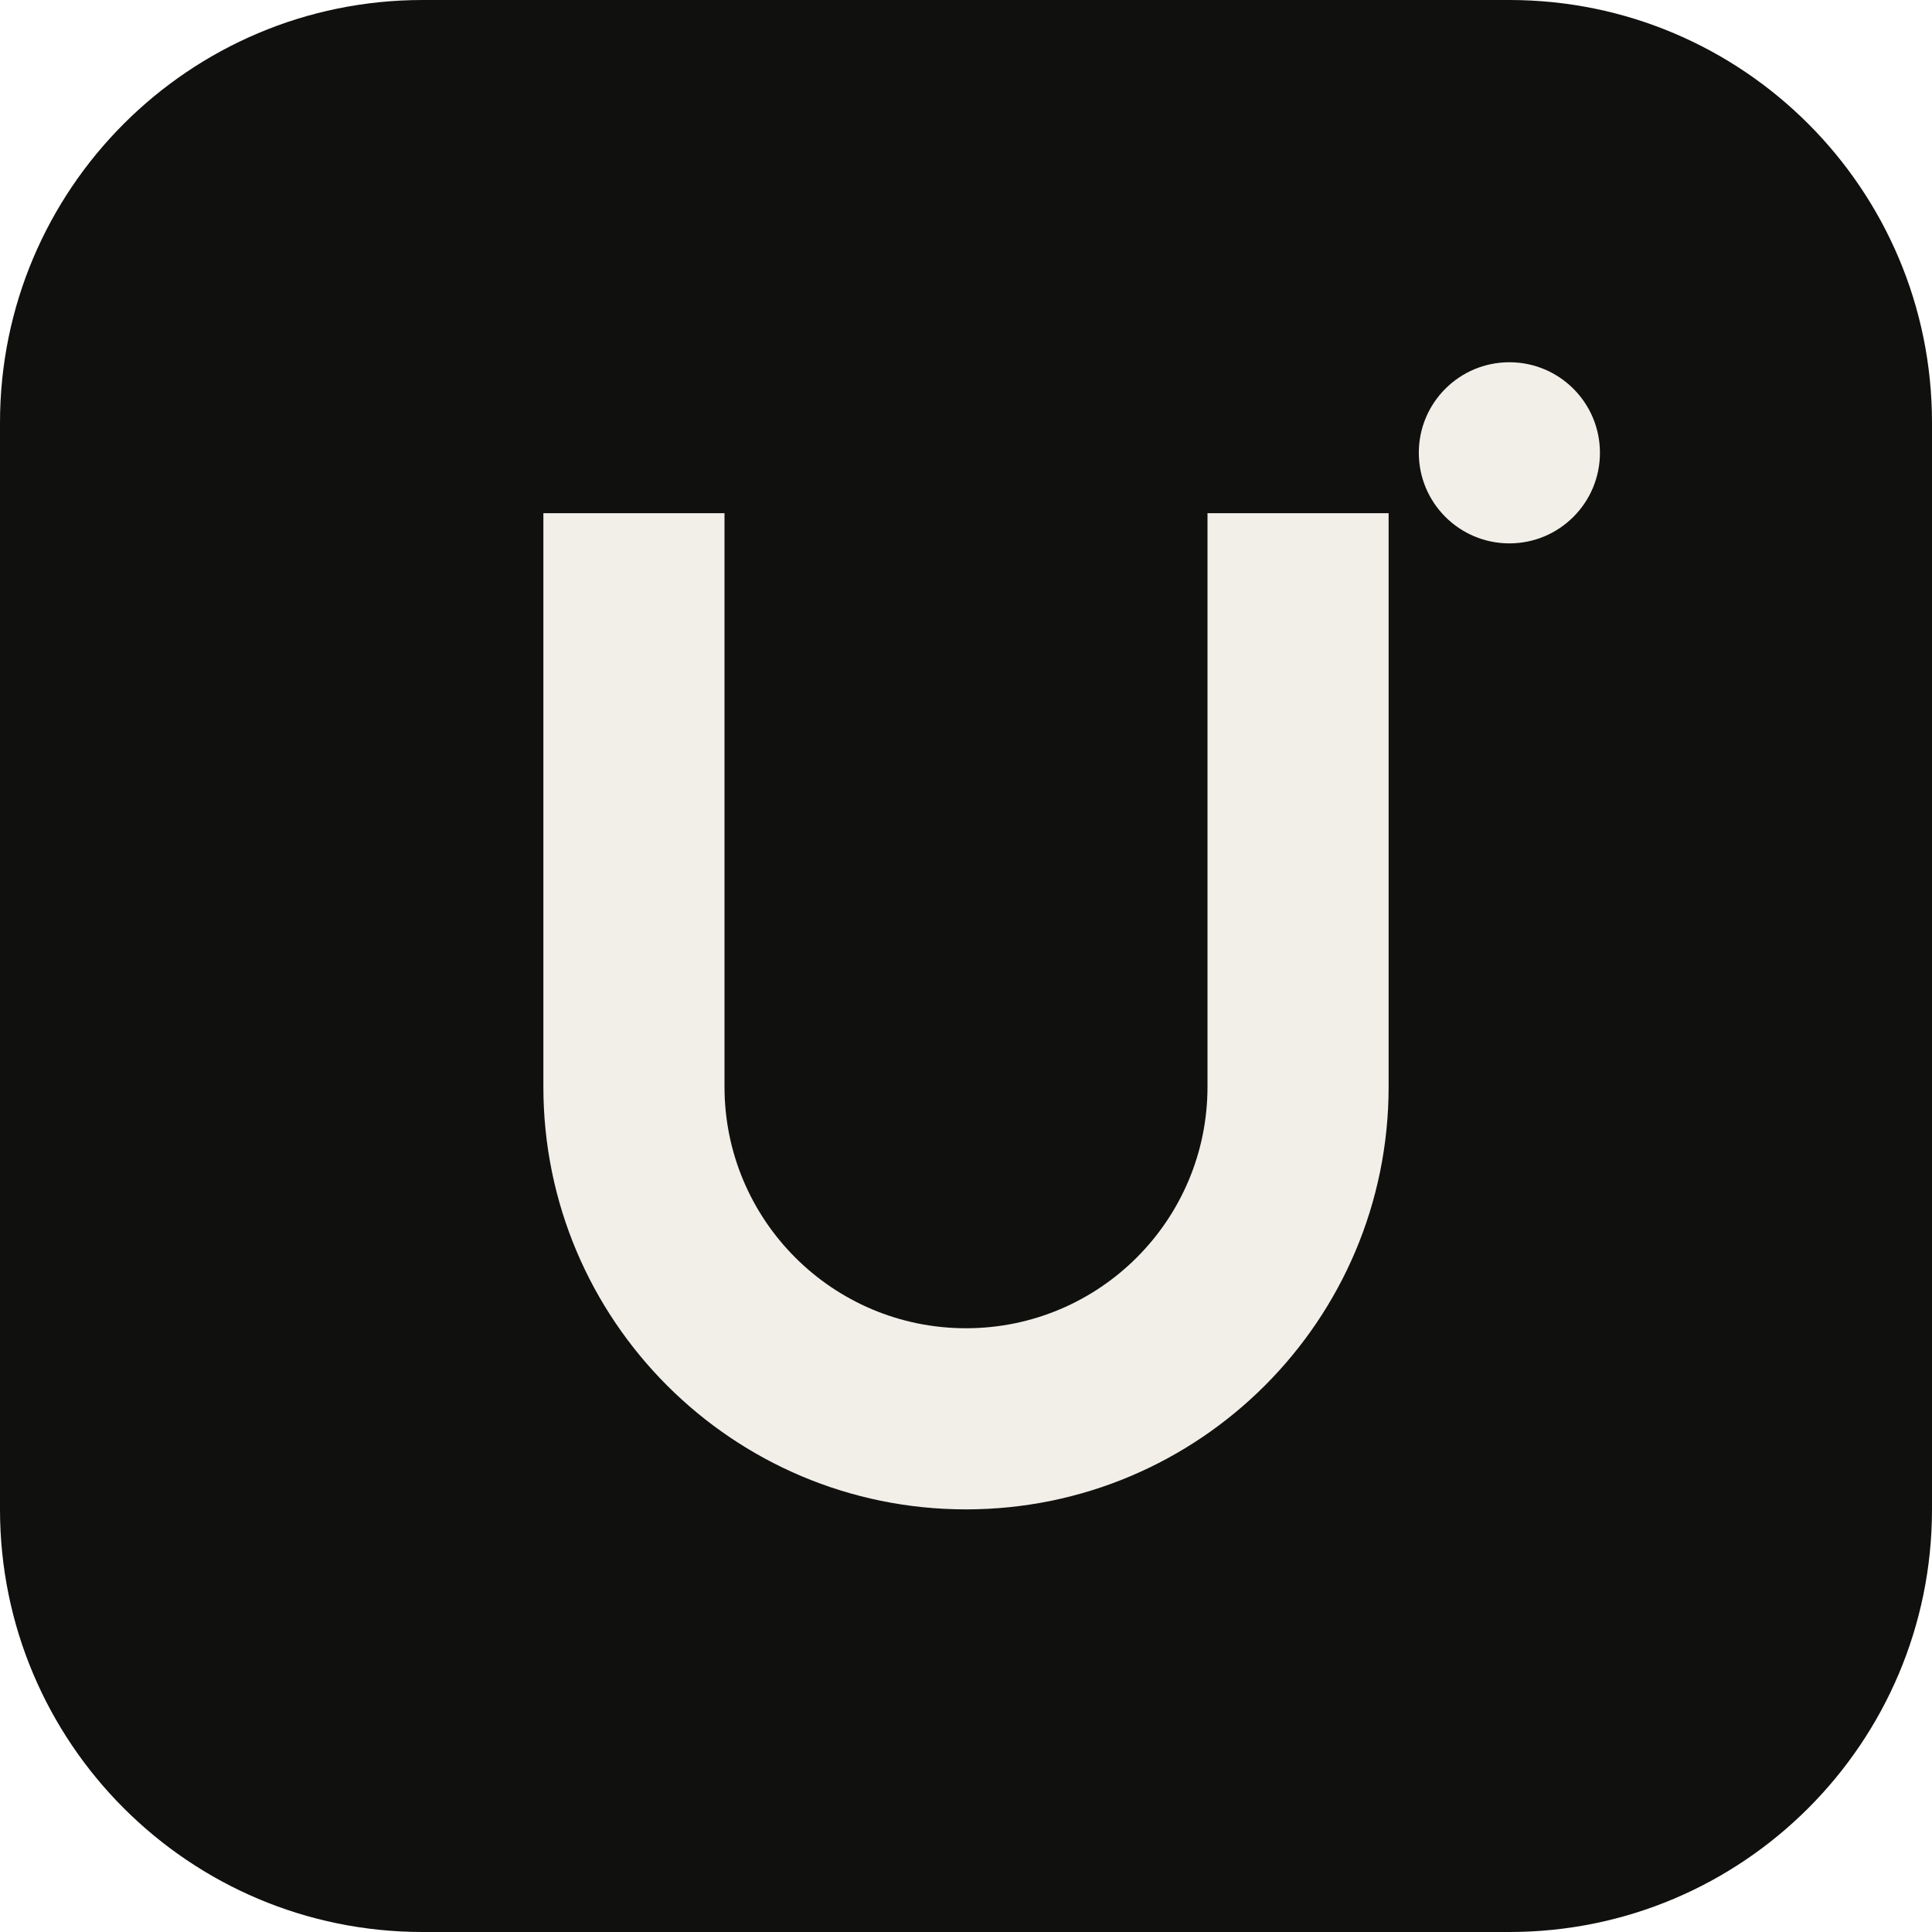
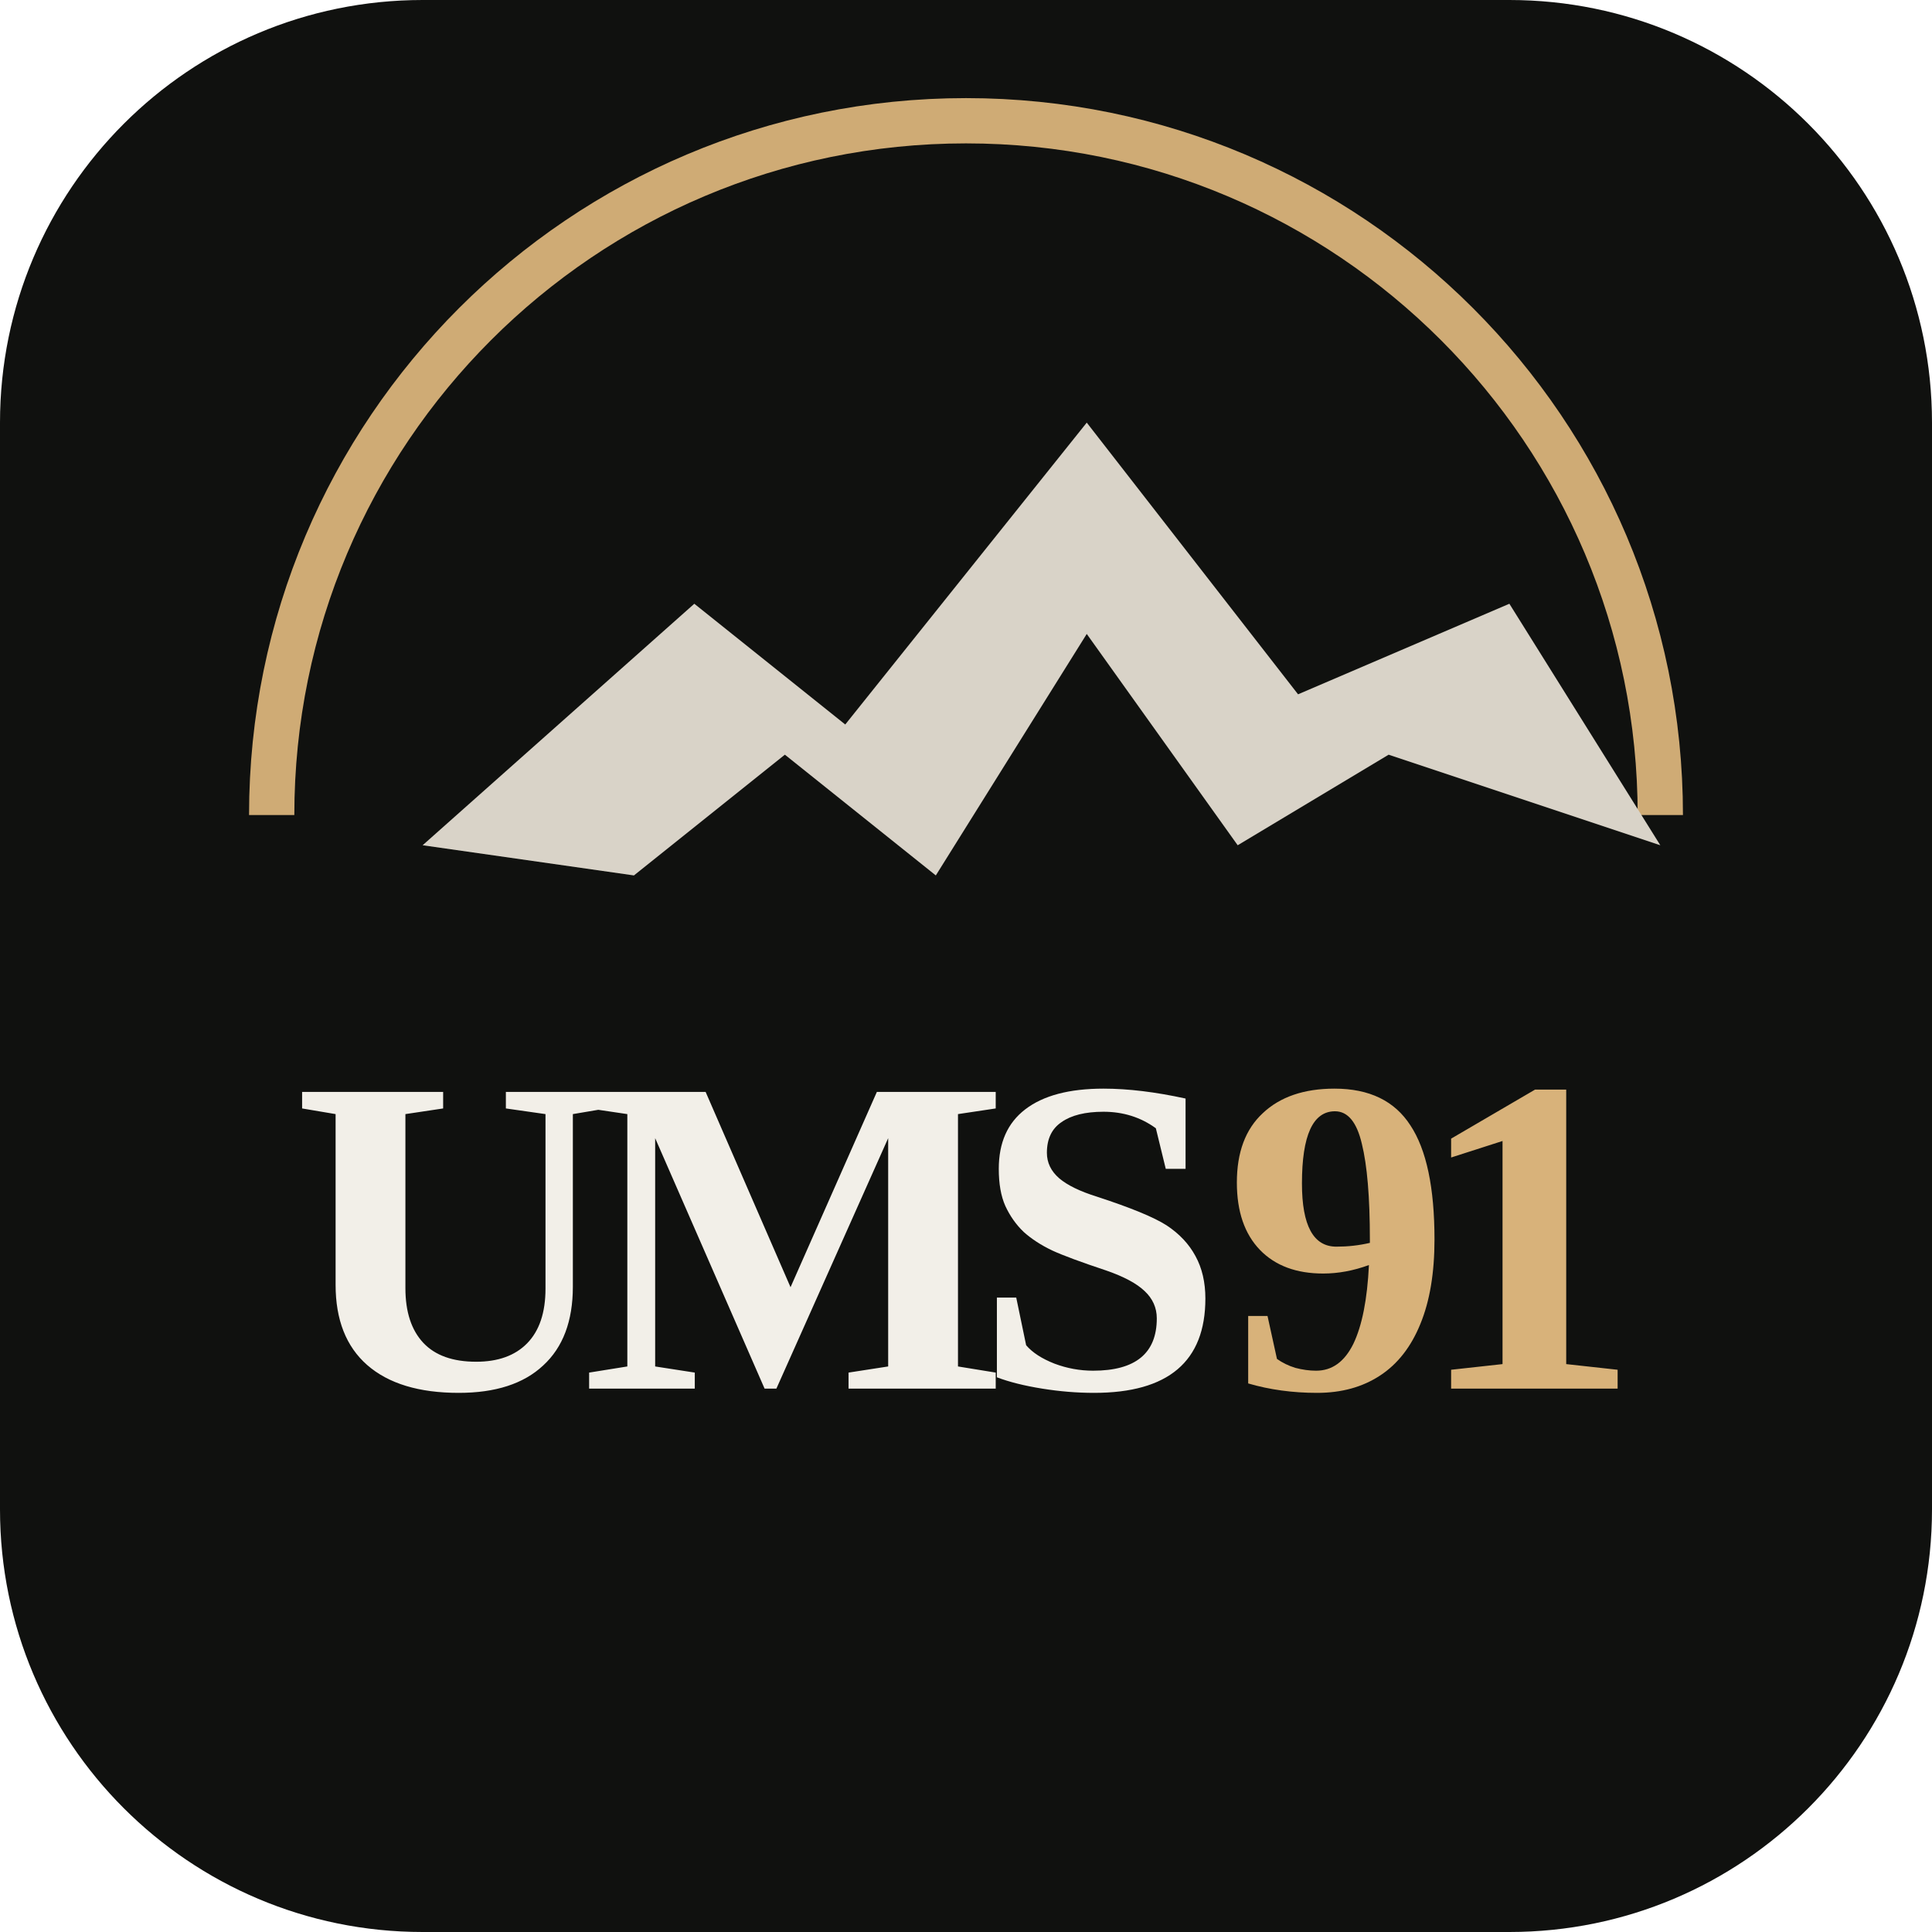
<svg xmlns="http://www.w3.org/2000/svg" viewBox="0 0 64 64">
  <rect width="64" height="64" rx="14" fill="#10110f" />
-   <path d="M18 17h6v19a8 8 0 0 0 16 0V17h6v19a14 14 0 0 1-28 0V17Z" fill="#f2efe8" />
-   <circle cx="50" cy="15" r="3" fill="#f2efe8" />
+   <g fill="none" stroke="#d8b27a" stroke-width="1.5" opacity=".95">
+     <path d="M9 27 A23 23 0 0 1 55 27" />
+   </g>
+   <g fill="#d9d3c8">
+     <path d="M14 28 L23 20 L28 24 L36 14 L43 23 L50 20 L55 28 L46 25 L41 28 L36 21 L31 29 L26 25 L21 29 Z" />
+   </g>
+   <text x="32" y="46" text-anchor="middle" font-family="Georgia, 'Times New Roman', serif" font-size="15" font-weight="700" letter-spacing="-1.2" fill="#f2efe8">UMS<tspan fill="#d8b27a">91</tspan>
+   </text>
</svg>
